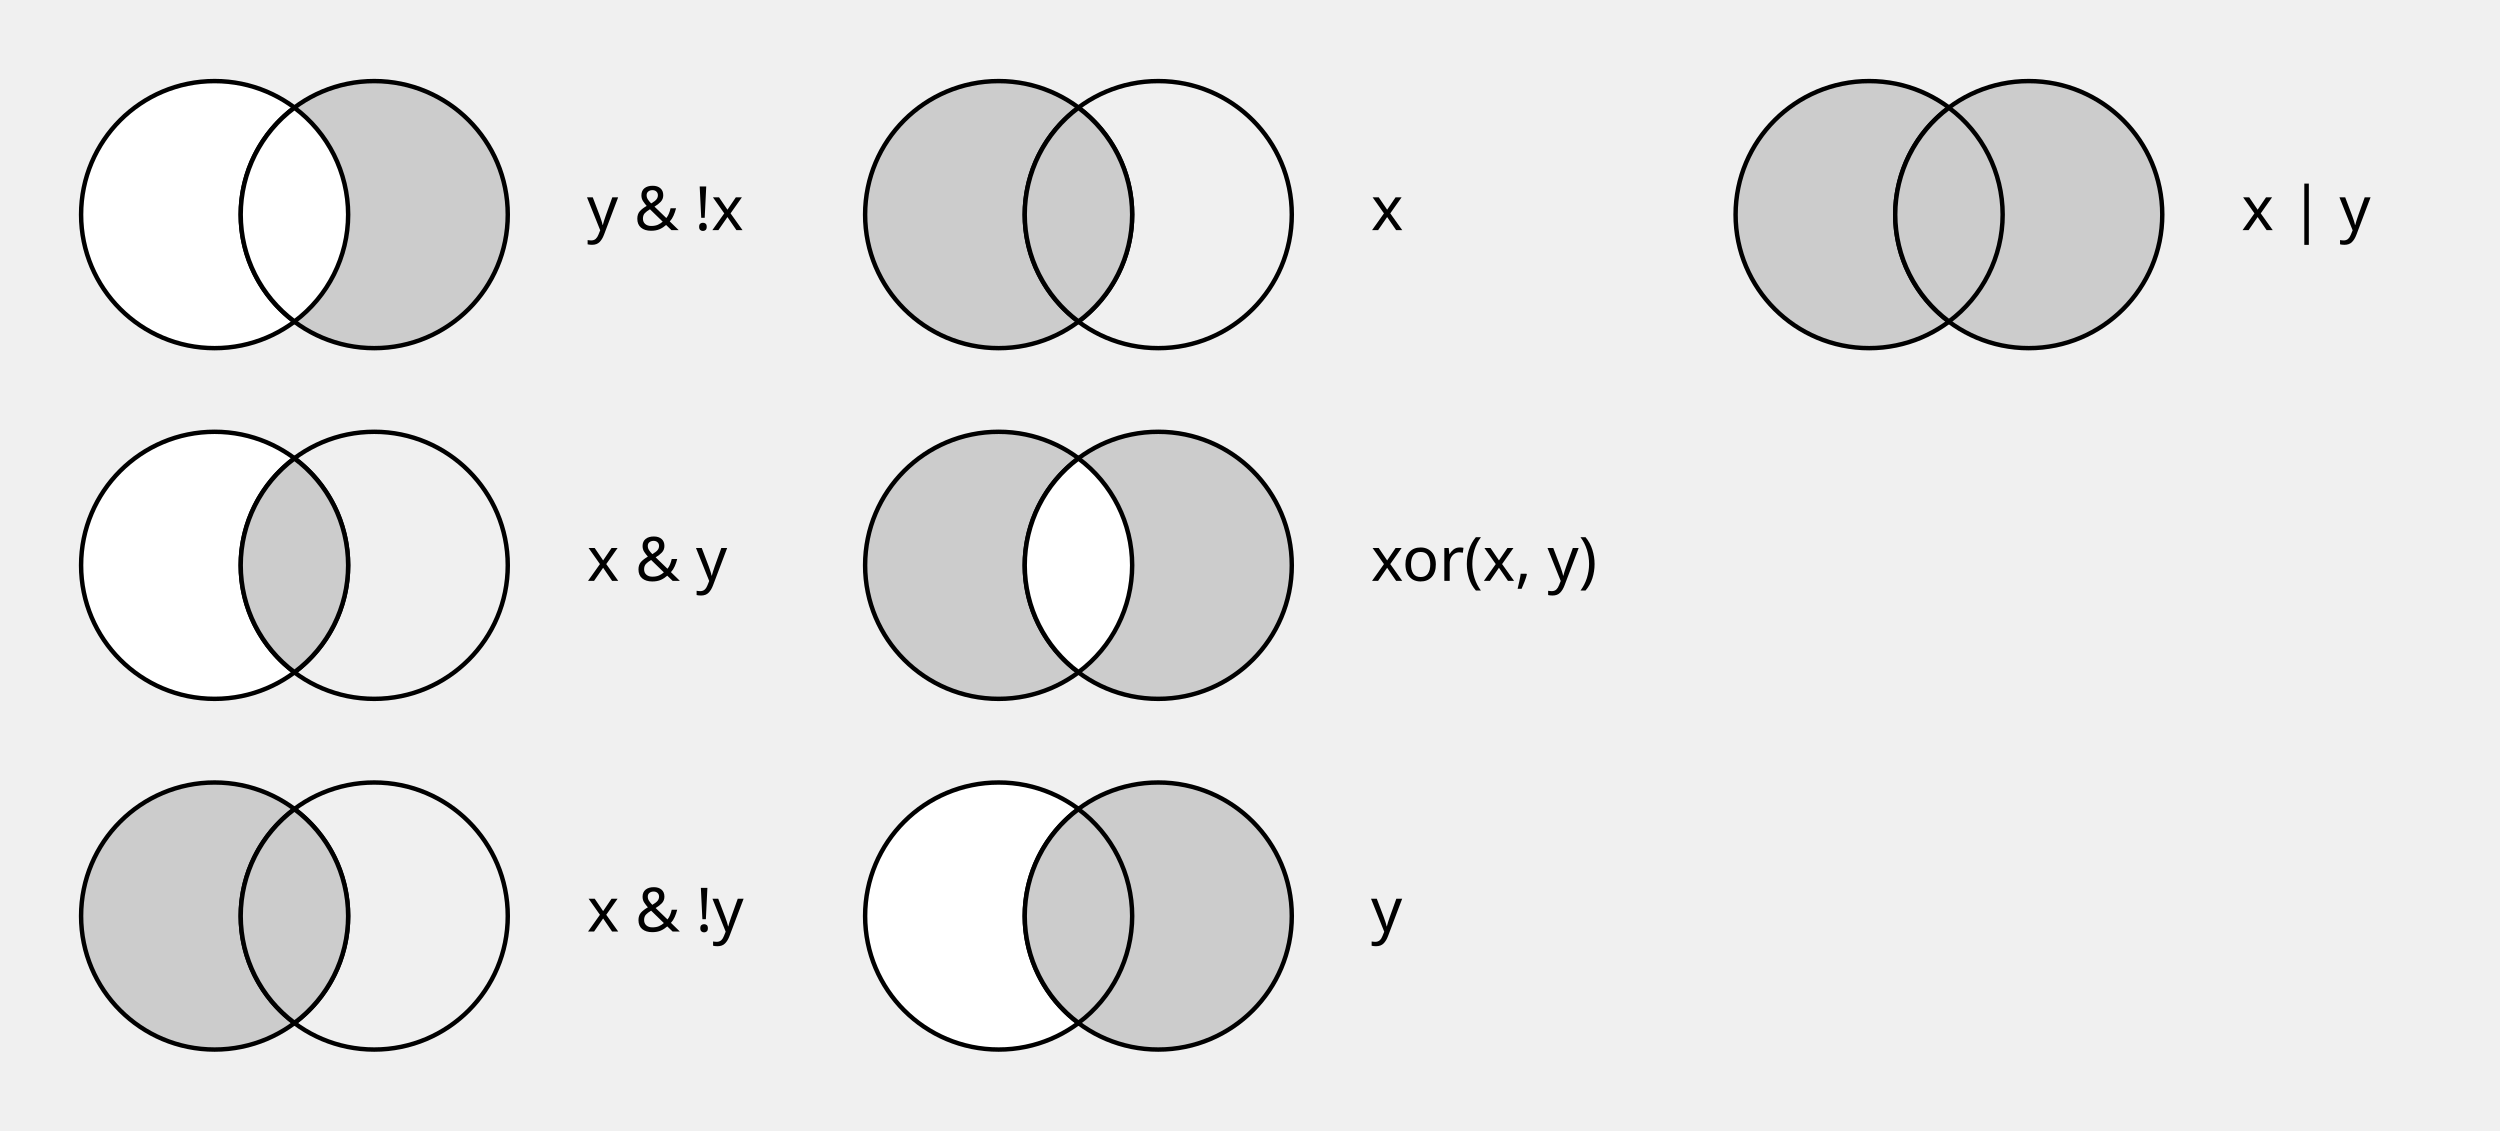
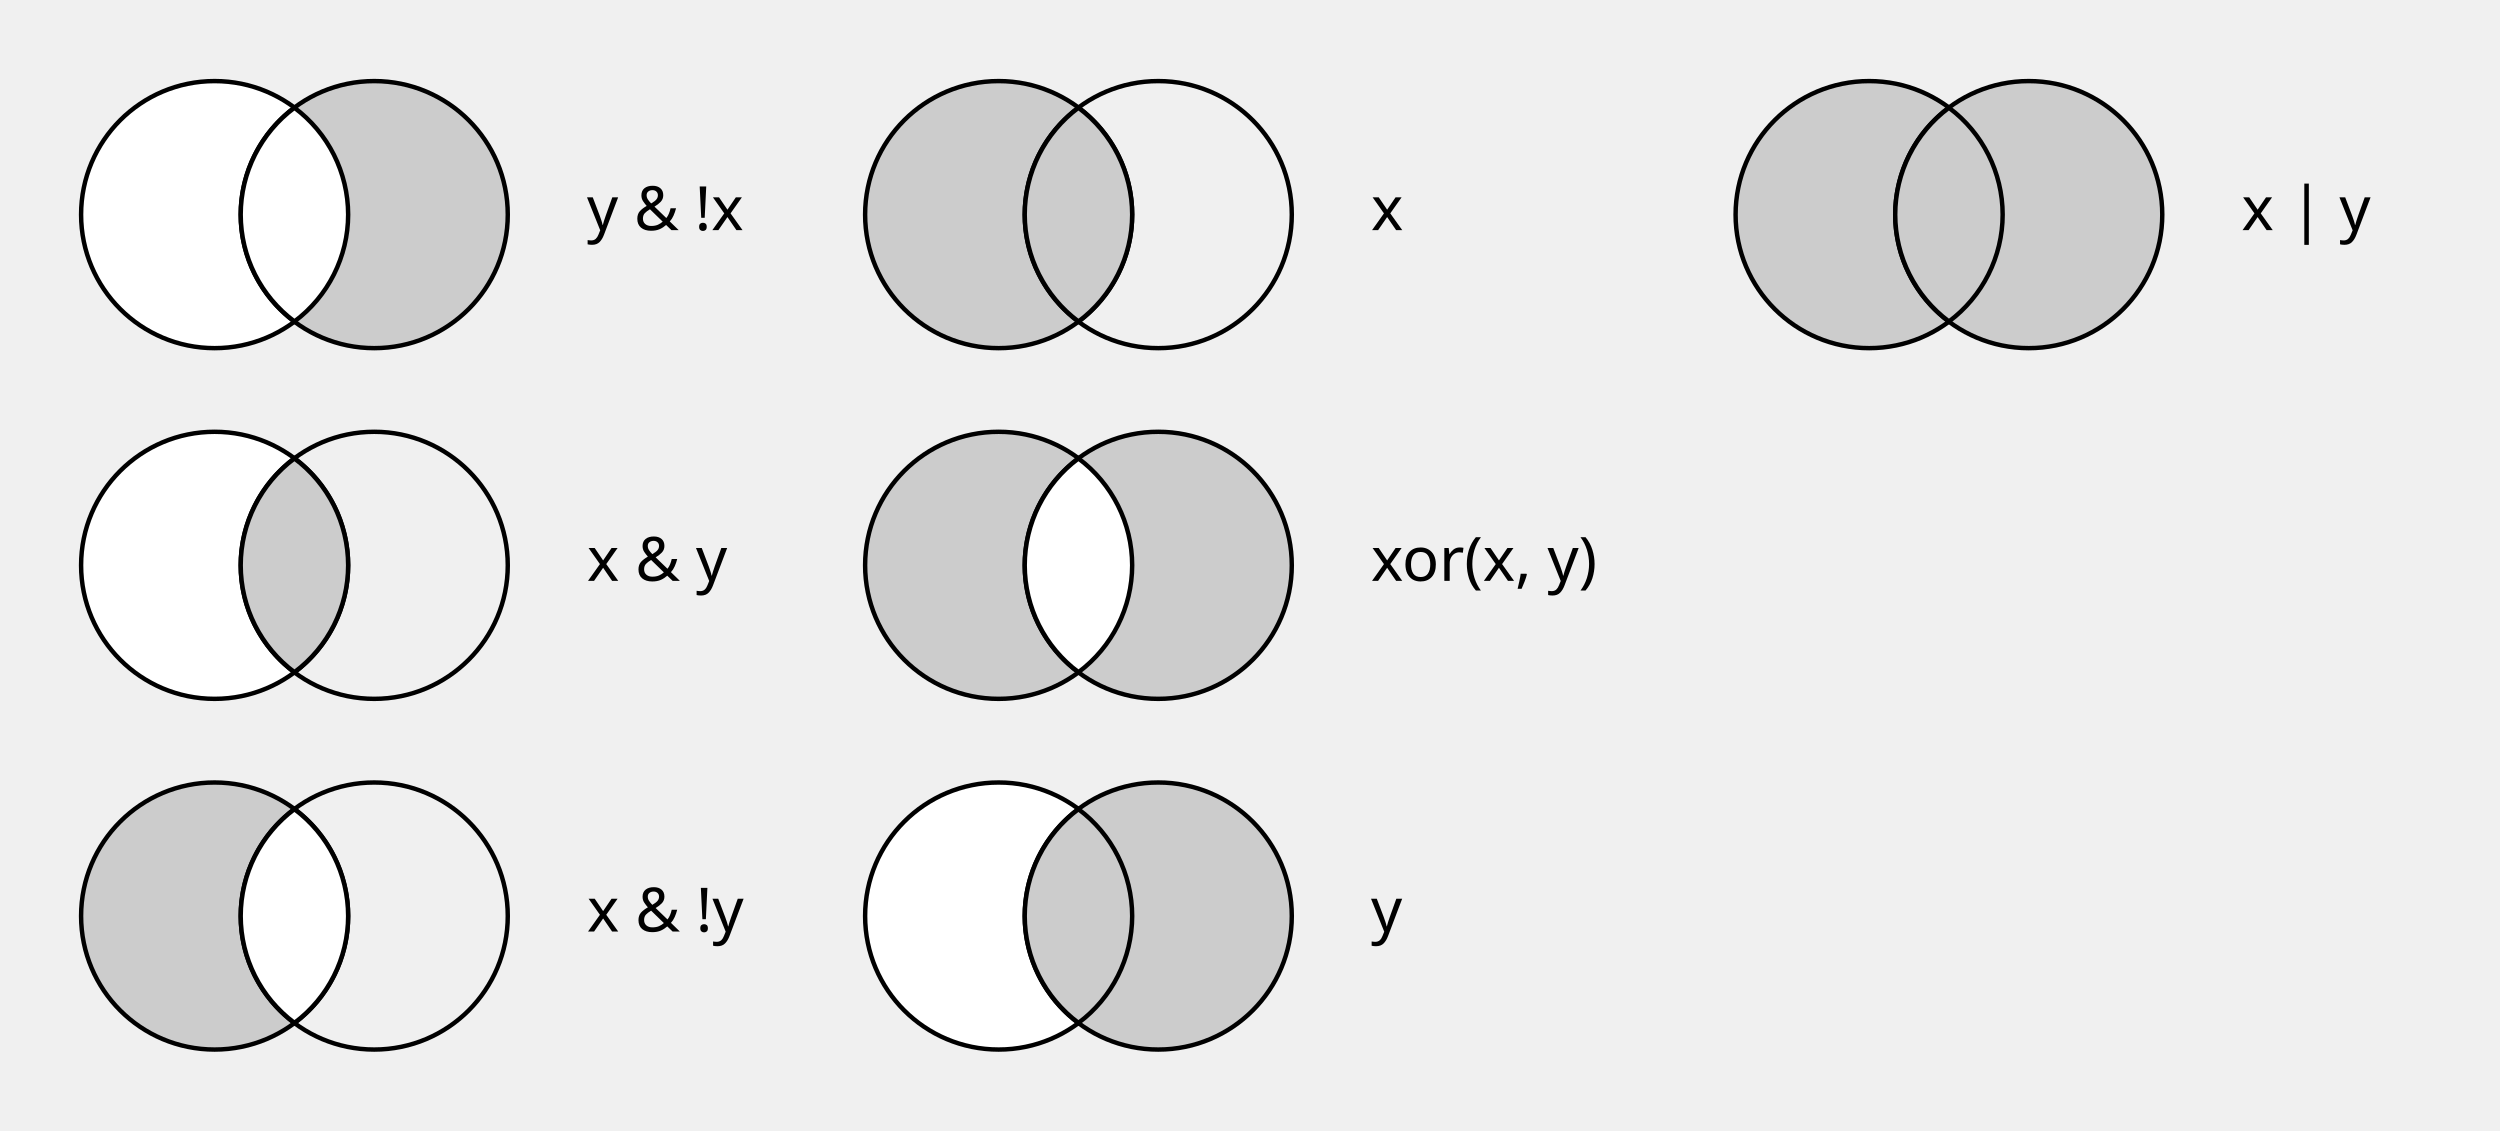
<svg xmlns="http://www.w3.org/2000/svg" width="158.514mm" height="71.689mm" viewBox="0 0 561.662 254.017" id="svg2" version="1.1">
  <defs id="defs4" />
  <g id="layer1" transform="translate(-19.66418,-109.9602)">
    <g id="g4413">
      <g id="g4242">
        <g id="g4310">
          <circle r="30" cy="158.177" cx="67.881" id="path3401" style="fill:#ffffff;fill-opacity:1;stroke:#000000;stroke-width:1;stroke-miterlimit:4;stroke-dasharray:none" />
          <circle style="fill:#cccccc;fill-opacity:1;stroke:#000000;stroke-width:1;stroke-miterlimit:4;stroke-dasharray:none" id="circle4203" cx="103.741" cy="158.177" r="30" />
          <text id="text4228" y="161.665" x="151.523" style="font-style:normal;font-weight:normal;line-height:0%;font-family:sans-serif;letter-spacing:0px;word-spacing:0px;fill:#000000;fill-opacity:1;stroke:none;stroke-width:1px;stroke-linecap:butt;stroke-linejoin:miter;stroke-opacity:1" xml:space="preserve">
            <tspan style="font-style:normal;font-variant:normal;font-weight:normal;font-stretch:normal;font-size:13.75px;line-height:1.25;font-family:'Fira Mono';-inkscape-font-specification:'Fira Mono'" y="161.665" x="151.523" id="tspan4230">y &amp; !x</tspan>
          </text>
          <path style="fill:#ffffff;fill-opacity:1;stroke:#000000;stroke-width:1;stroke-miterlimit:4;stroke-dasharray:none" d="M 85.807,134.166 A 30,30 0 0 0 73.74,158.176 30,30 0 0 0 85.814,182.186 30,30 0 0 0 97.881,158.176 30,30 0 0 0 85.807,134.166 Z" id="circle4531" />
        </g>
      </g>
      <g id="g4318">
        <path style="fill:#e6e6e6;fill-opacity:1;stroke:none;stroke-width:1;stroke-miterlimit:4;stroke-dasharray:none" d="M 82.785,257.236 C 71.987,245.888 71.843,228.407 82.457,217.221 l 3.178,-3.349 1.433,1.046 c 0.788,0.575 2.57,2.547 3.961,4.381 8.927,11.777 7.81,28.053 -2.634,38.367 l -2.681,2.648 z" id="path4278" />
        <circle r="30" cy="236.969" cx="67.881" id="circle4211" style="fill:#ffffff;fill-opacity:1;stroke:#000000;stroke-width:1;stroke-miterlimit:4;stroke-dasharray:none" />
        <circle style="fill:none;fill-opacity:1;stroke:#000000;stroke-width:1;stroke-miterlimit:4;stroke-dasharray:none" id="circle4213" cx="103.741" cy="236.969" r="30" />
        <text id="text4232" y="240.456" x="151.523" style="font-style:normal;font-weight:normal;line-height:0%;font-family:sans-serif;letter-spacing:0px;word-spacing:0px;fill:#000000;fill-opacity:1;stroke:none;stroke-width:1px;stroke-linecap:butt;stroke-linejoin:miter;stroke-opacity:1" xml:space="preserve">
          <tspan style="font-style:normal;font-variant:normal;font-weight:normal;font-stretch:normal;font-size:13.75px;line-height:1.25;font-family:'Fira Mono';-inkscape-font-specification:'Fira Mono'" y="240.456" x="151.523" id="tspan4234">x &amp; y</tspan>
        </text>
        <path style="fill:#cccccc;fill-opacity:1;stroke:#000000;stroke-width:1;stroke-miterlimit:4;stroke-dasharray:none" d="M 85.807,212.959 A 30,30 0 0 0 73.74,236.969 30,30 0 0 0 85.816,260.979 30,30 0 0 0 97.881,236.969 30,30 0 0 0 85.807,212.959 Z" id="circle4521" />
      </g>
      <g id="g4326">
        <circle style="fill:#cccccc;fill-opacity:1;stroke:#000000;stroke-width:1;stroke-miterlimit:4;stroke-dasharray:none" id="circle4224" cx="67.881" cy="315.76" r="30" />
        <circle r="30" cy="315.76" cx="103.741" id="circle4226" style="fill:none;fill-opacity:1;stroke:#000000;stroke-width:1;stroke-miterlimit:4;stroke-dasharray:none" />
        <text xml:space="preserve" style="font-style:normal;font-weight:normal;line-height:0%;font-family:sans-serif;letter-spacing:0px;word-spacing:0px;fill:#000000;fill-opacity:1;stroke:none;stroke-width:1px;stroke-linecap:butt;stroke-linejoin:miter;stroke-opacity:1" x="151.523" y="319.248" id="text4236">
          <tspan id="tspan4238" x="151.523" y="319.248" style="font-style:normal;font-variant:normal;font-weight:normal;font-stretch:normal;font-size:13.75px;line-height:1.25;font-family:'Fira Mono';-inkscape-font-specification:'Fira Mono'">x &amp; !y</tspan>
        </text>
-         <path style="fill:#cccccc;fill-opacity:1;stroke:#000000;stroke-width:1;stroke-miterlimit:4;stroke-dasharray:none" d="M 85.807,291.75 A 30,30 0 0 0 73.74,315.76 30,30 0 0 0 85.814,339.77 30,30 0 0 0 97.881,315.76 30,30 0 0 0 85.807,291.75 Z" id="circle4516" />
+         <path style="fill:#ffffff;fill-opacity:1;stroke:#000000;stroke-width:1;stroke-miterlimit:4;stroke-dasharray:none" d="M 85.807,291.75 A 30,30 0 0 0 73.74,315.76 30,30 0 0 0 85.814,339.77 30,30 0 0 0 97.881,315.76 30,30 0 0 0 85.807,291.75 Z" id="circle4516" />
      </g>
    </g>
    <g id="g4435" transform="translate(-18.31048)">
      <g transform="translate(194.4544)" id="g4333">
        <g id="g4335">
          <circle style="fill:#cccccc;fill-opacity:1;stroke:#000000;stroke-width:1;stroke-miterlimit:4;stroke-dasharray:none" id="circle4337" cx="67.881" cy="158.177" r="30" />
          <circle r="30" cy="158.177" cx="103.741" id="circle4339" style="fill:none;fill-opacity:1;stroke:#000000;stroke-width:1;stroke-miterlimit:4;stroke-dasharray:none" />
          <text xml:space="preserve" style="font-style:normal;font-weight:normal;line-height:0%;font-family:sans-serif;letter-spacing:0px;word-spacing:0px;fill:#000000;fill-opacity:1;stroke:none;stroke-width:1px;stroke-linecap:butt;stroke-linejoin:miter;stroke-opacity:1" x="151.523" y="161.665" id="text4341">
            <tspan id="tspan4343" x="151.523" y="161.665" style="font-style:normal;font-variant:normal;font-weight:normal;font-stretch:normal;font-size:13.75px;line-height:1.25;font-family:'Fira Mono';-inkscape-font-specification:'Fira Mono'">x</tspan>
          </text>
          <path style="fill:#cccccc;fill-opacity:1;stroke:#000000;stroke-width:1;stroke-miterlimit:4;stroke-dasharray:none" d="m 287.32,134.166 a 30,30 0 0 0 -12.066,24.01 30,30 0 0 0 12.074,24.01 30,30 0 0 0 12.066,-24.01 30,30 0 0 0 -12.074,-24.01 z" transform="translate(-201.5129)" id="circle4536" />
        </g>
      </g>
      <g transform="translate(194.4544)" id="g4347">
        <path id="path4349" d="M 82.785,257.236 C 71.987,245.888 71.843,228.407 82.457,217.221 l 3.178,-3.349 1.433,1.046 c 0.788,0.575 2.57,2.547 3.961,4.381 8.927,11.777 7.81,28.053 -2.634,38.367 l -2.681,2.648 z" style="fill:#e6e6e6;fill-opacity:1;stroke:none;stroke-width:1;stroke-miterlimit:4;stroke-dasharray:none" />
        <circle style="fill:#cccccc;fill-opacity:1;stroke:#000000;stroke-width:1;stroke-miterlimit:4;stroke-dasharray:none" id="circle4351" cx="67.881" cy="236.969" r="30" />
        <circle r="30" cy="236.969" cx="103.741" id="circle4353" style="fill:#cccccc;fill-opacity:1;stroke:#000000;stroke-width:1;stroke-miterlimit:4;stroke-dasharray:none" />
        <text xml:space="preserve" style="font-style:normal;font-weight:normal;line-height:0%;font-family:sans-serif;letter-spacing:0px;word-spacing:0px;fill:#000000;fill-opacity:1;stroke:none;stroke-width:1px;stroke-linecap:butt;stroke-linejoin:miter;stroke-opacity:1" x="151.523" y="240.456" id="text4355">
          <tspan id="tspan4357" x="151.523" y="240.456" style="font-style:normal;font-variant:normal;font-weight:normal;font-stretch:normal;font-size:13.75px;line-height:1.25;font-family:'Fira Mono';-inkscape-font-specification:'Fira Mono'">xor(x, y)</tspan>
        </text>
        <path style="fill:#ffffff;fill-opacity:1;stroke:#000000;stroke-width:1;stroke-miterlimit:4;stroke-dasharray:none" d="m 287.318,212.959 a 30,30 0 0 0 -12.064,24.01 30,30 0 0 0 12.074,24.01 30,30 0 0 0 12.066,-24.01 30,30 0 0 0 -12.076,-24.01 z" transform="translate(-201.5129)" id="circle4526" />
      </g>
      <g transform="translate(194.4544)" id="g4361">
        <circle r="30" cy="315.76" cx="67.881" id="circle4363" style="fill:#ffffff;fill-opacity:1;stroke:#000000;stroke-width:1;stroke-miterlimit:4;stroke-dasharray:none" />
        <circle style="fill:#cccccc;fill-opacity:1;stroke:#000000;stroke-width:1;stroke-miterlimit:4;stroke-dasharray:none" id="circle4365" cx="103.741" cy="315.76" r="30" />
        <text id="text4367" y="319.248" x="151.523" style="font-style:normal;font-weight:normal;line-height:0%;font-family:sans-serif;letter-spacing:0px;word-spacing:0px;fill:#000000;fill-opacity:1;stroke:none;stroke-width:1px;stroke-linecap:butt;stroke-linejoin:miter;stroke-opacity:1" xml:space="preserve">
          <tspan style="font-style:normal;font-variant:normal;font-weight:normal;font-stretch:normal;font-size:13.75px;line-height:1.25;font-family:'Fira Mono';-inkscape-font-specification:'Fira Mono'" y="319.248" x="151.523" id="tspan4369">y</tspan>
        </text>
        <path style="fill:#cccccc;fill-opacity:1;stroke:#000000;stroke-width:1;stroke-miterlimit:4;stroke-dasharray:none" d="m 287.318,291.75 a 30,30 0 0 0 -12.064,24.01 30,30 0 0 0 12.074,24.01 30,30 0 0 0 12.066,-24.01 A 30,30 0 0 0 287.318,291.75 Z" transform="translate(-201.5129)" id="circle4511" />
      </g>
    </g>
    <g id="g4457" transform="translate(-31.31476)">
      <g id="g4373" transform="translate(403.0258)">
        <g id="g4375">
          <circle r="30" cy="158.177" cx="67.881" id="circle4377" style="fill:#cccccc;fill-opacity:1;stroke:#000000;stroke-width:1;stroke-miterlimit:4;stroke-dasharray:none" />
          <circle style="fill:#cccccc;fill-opacity:1;stroke:#000000;stroke-width:1;stroke-miterlimit:4;stroke-dasharray:none" id="circle4379" cx="103.741" cy="158.177" r="30" />
          <text id="text4381" y="161.665" x="151.523" style="font-style:normal;font-weight:normal;line-height:0%;font-family:sans-serif;letter-spacing:0px;word-spacing:0px;fill:#000000;fill-opacity:1;stroke:none;stroke-width:1px;stroke-linecap:butt;stroke-linejoin:miter;stroke-opacity:1" xml:space="preserve">
            <tspan style="font-style:normal;font-variant:normal;font-weight:normal;font-stretch:normal;font-size:13.75px;line-height:1.25;font-family:'Fira Mono';-inkscape-font-specification:'Fira Mono'" y="161.665" x="151.523" id="tspan4383">x | y</tspan>
          </text>
          <path style="fill:#cccccc;fill-opacity:1;stroke:#000000;stroke-width:1;stroke-miterlimit:4;stroke-dasharray:none" d="m 488.834,134.166 a 30,30 0 0 0 -12.066,24.01 30,30 0 0 0 12.072,24.01 30,30 0 0 0 12.066,-24.01 30,30 0 0 0 -12.072,-24.01 z" transform="translate(-403.0258)" id="circle4541" />
        </g>
      </g>
    </g>
  </g>
</svg>
